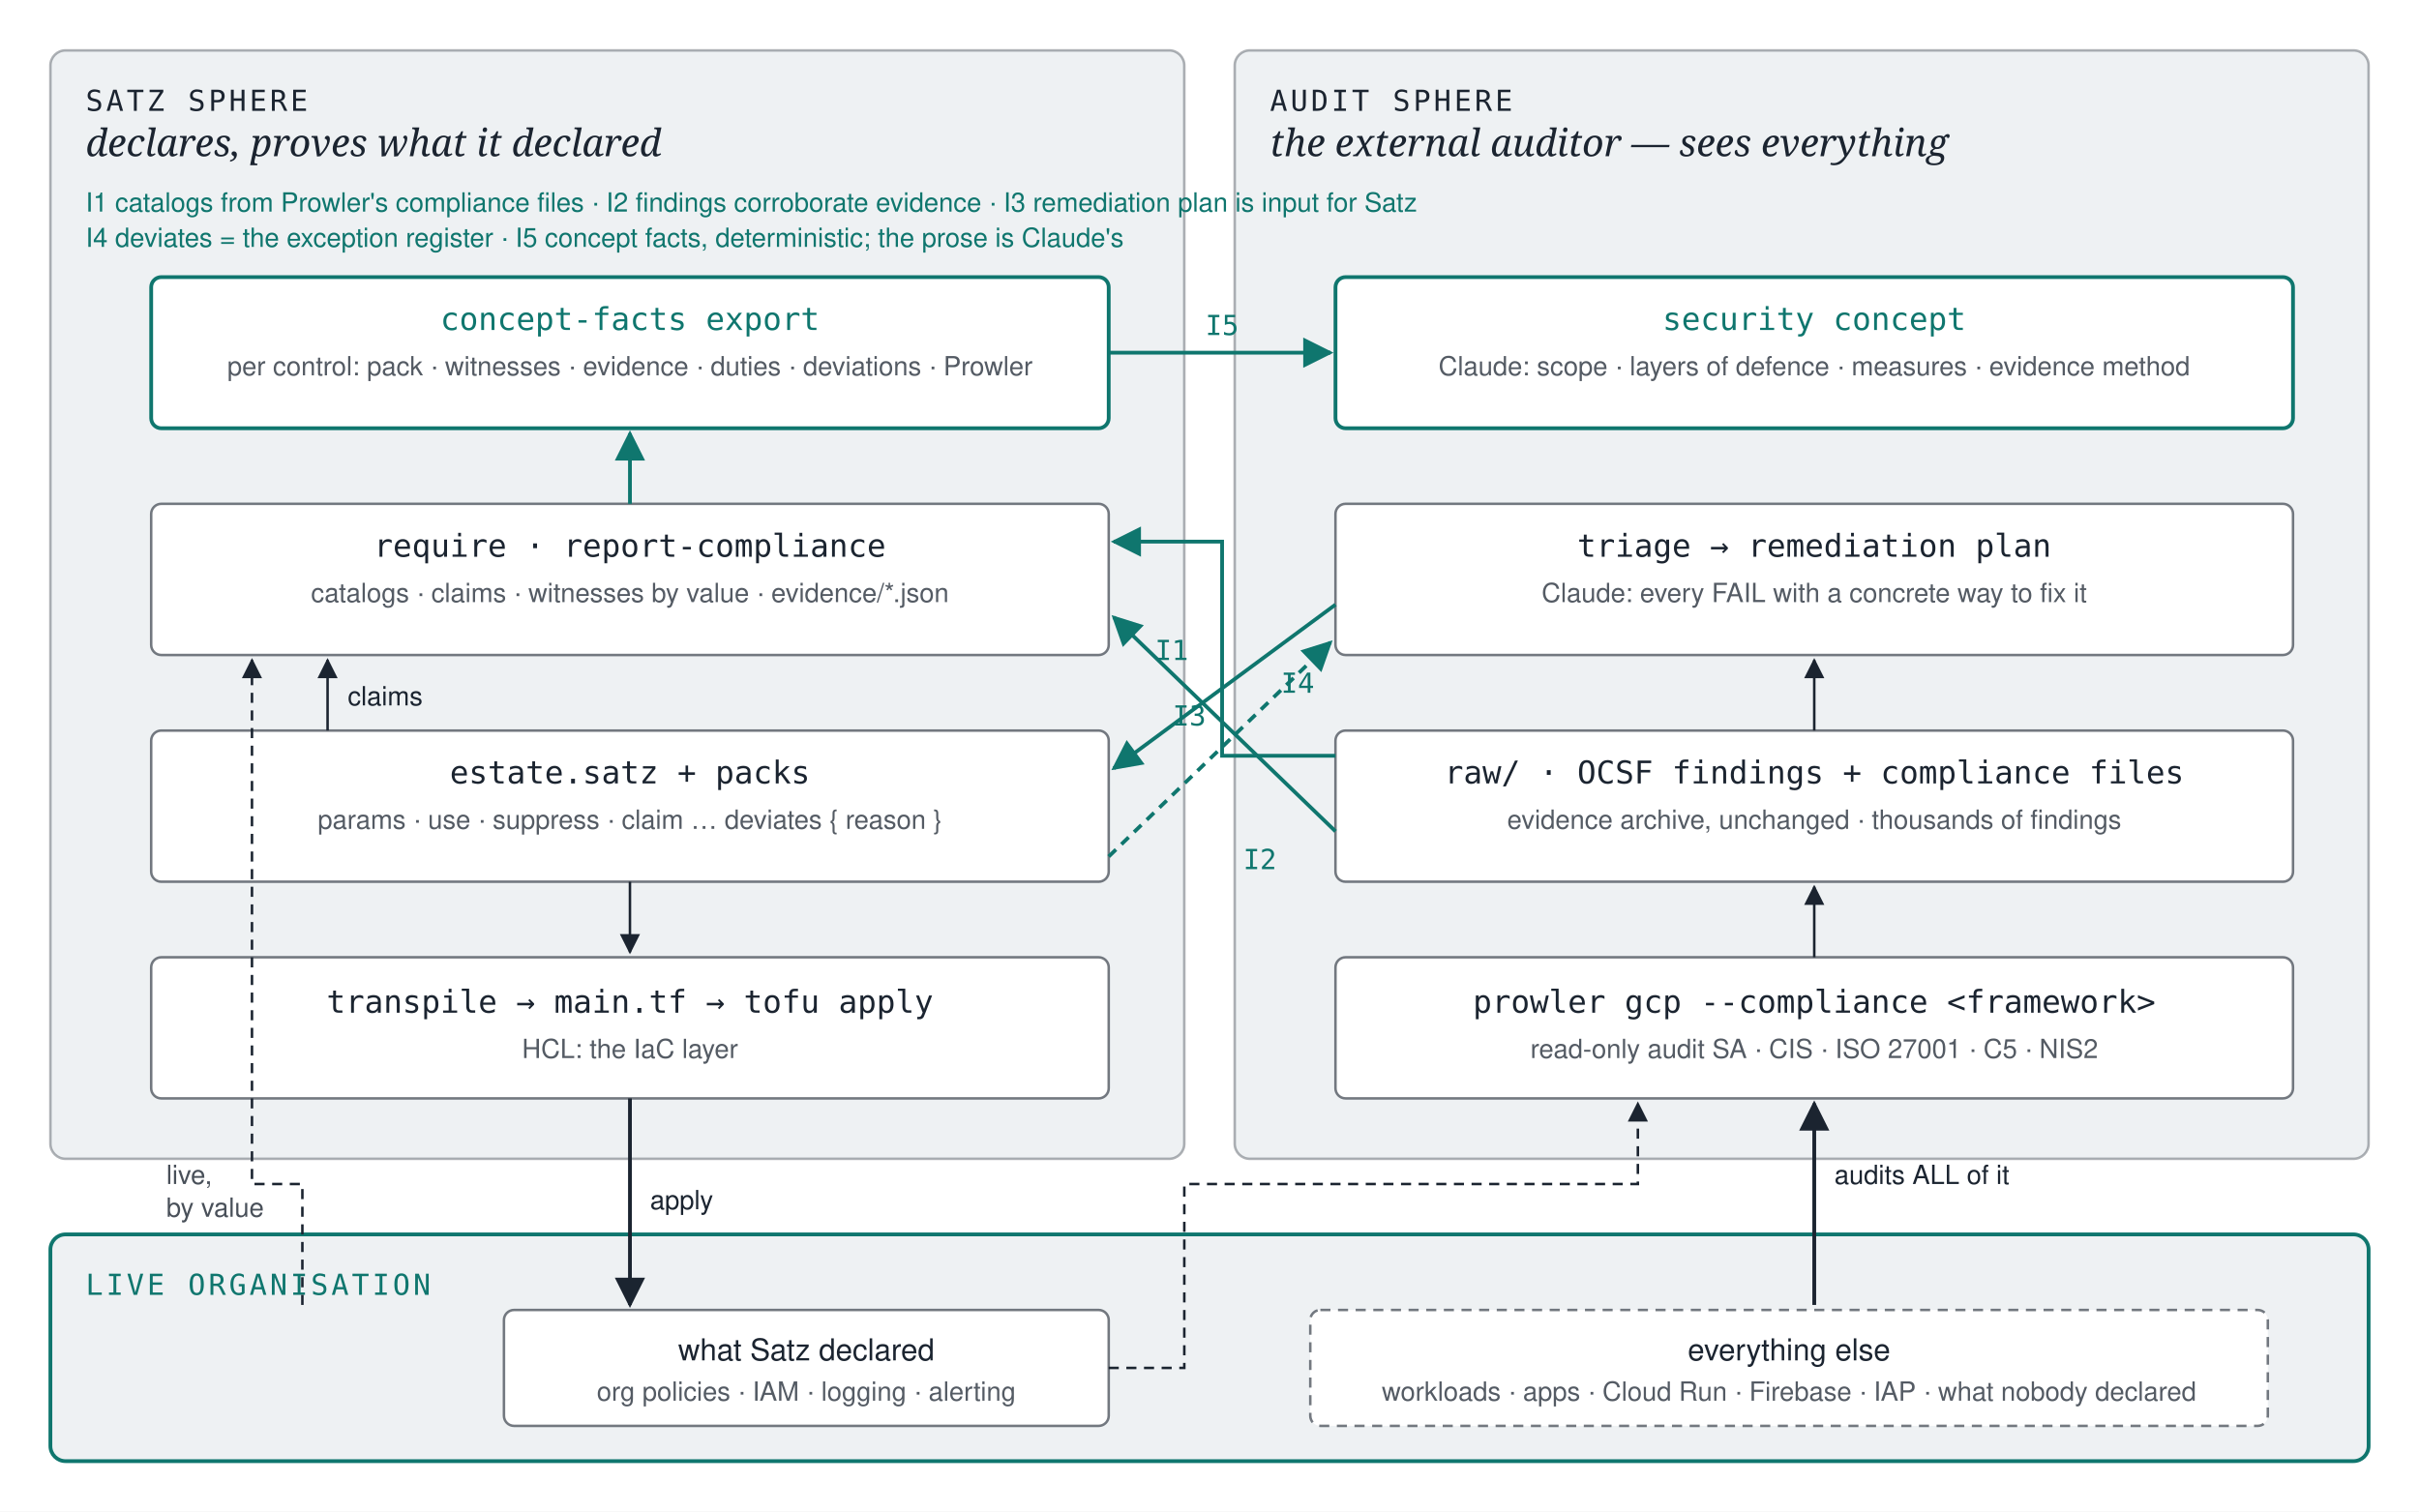
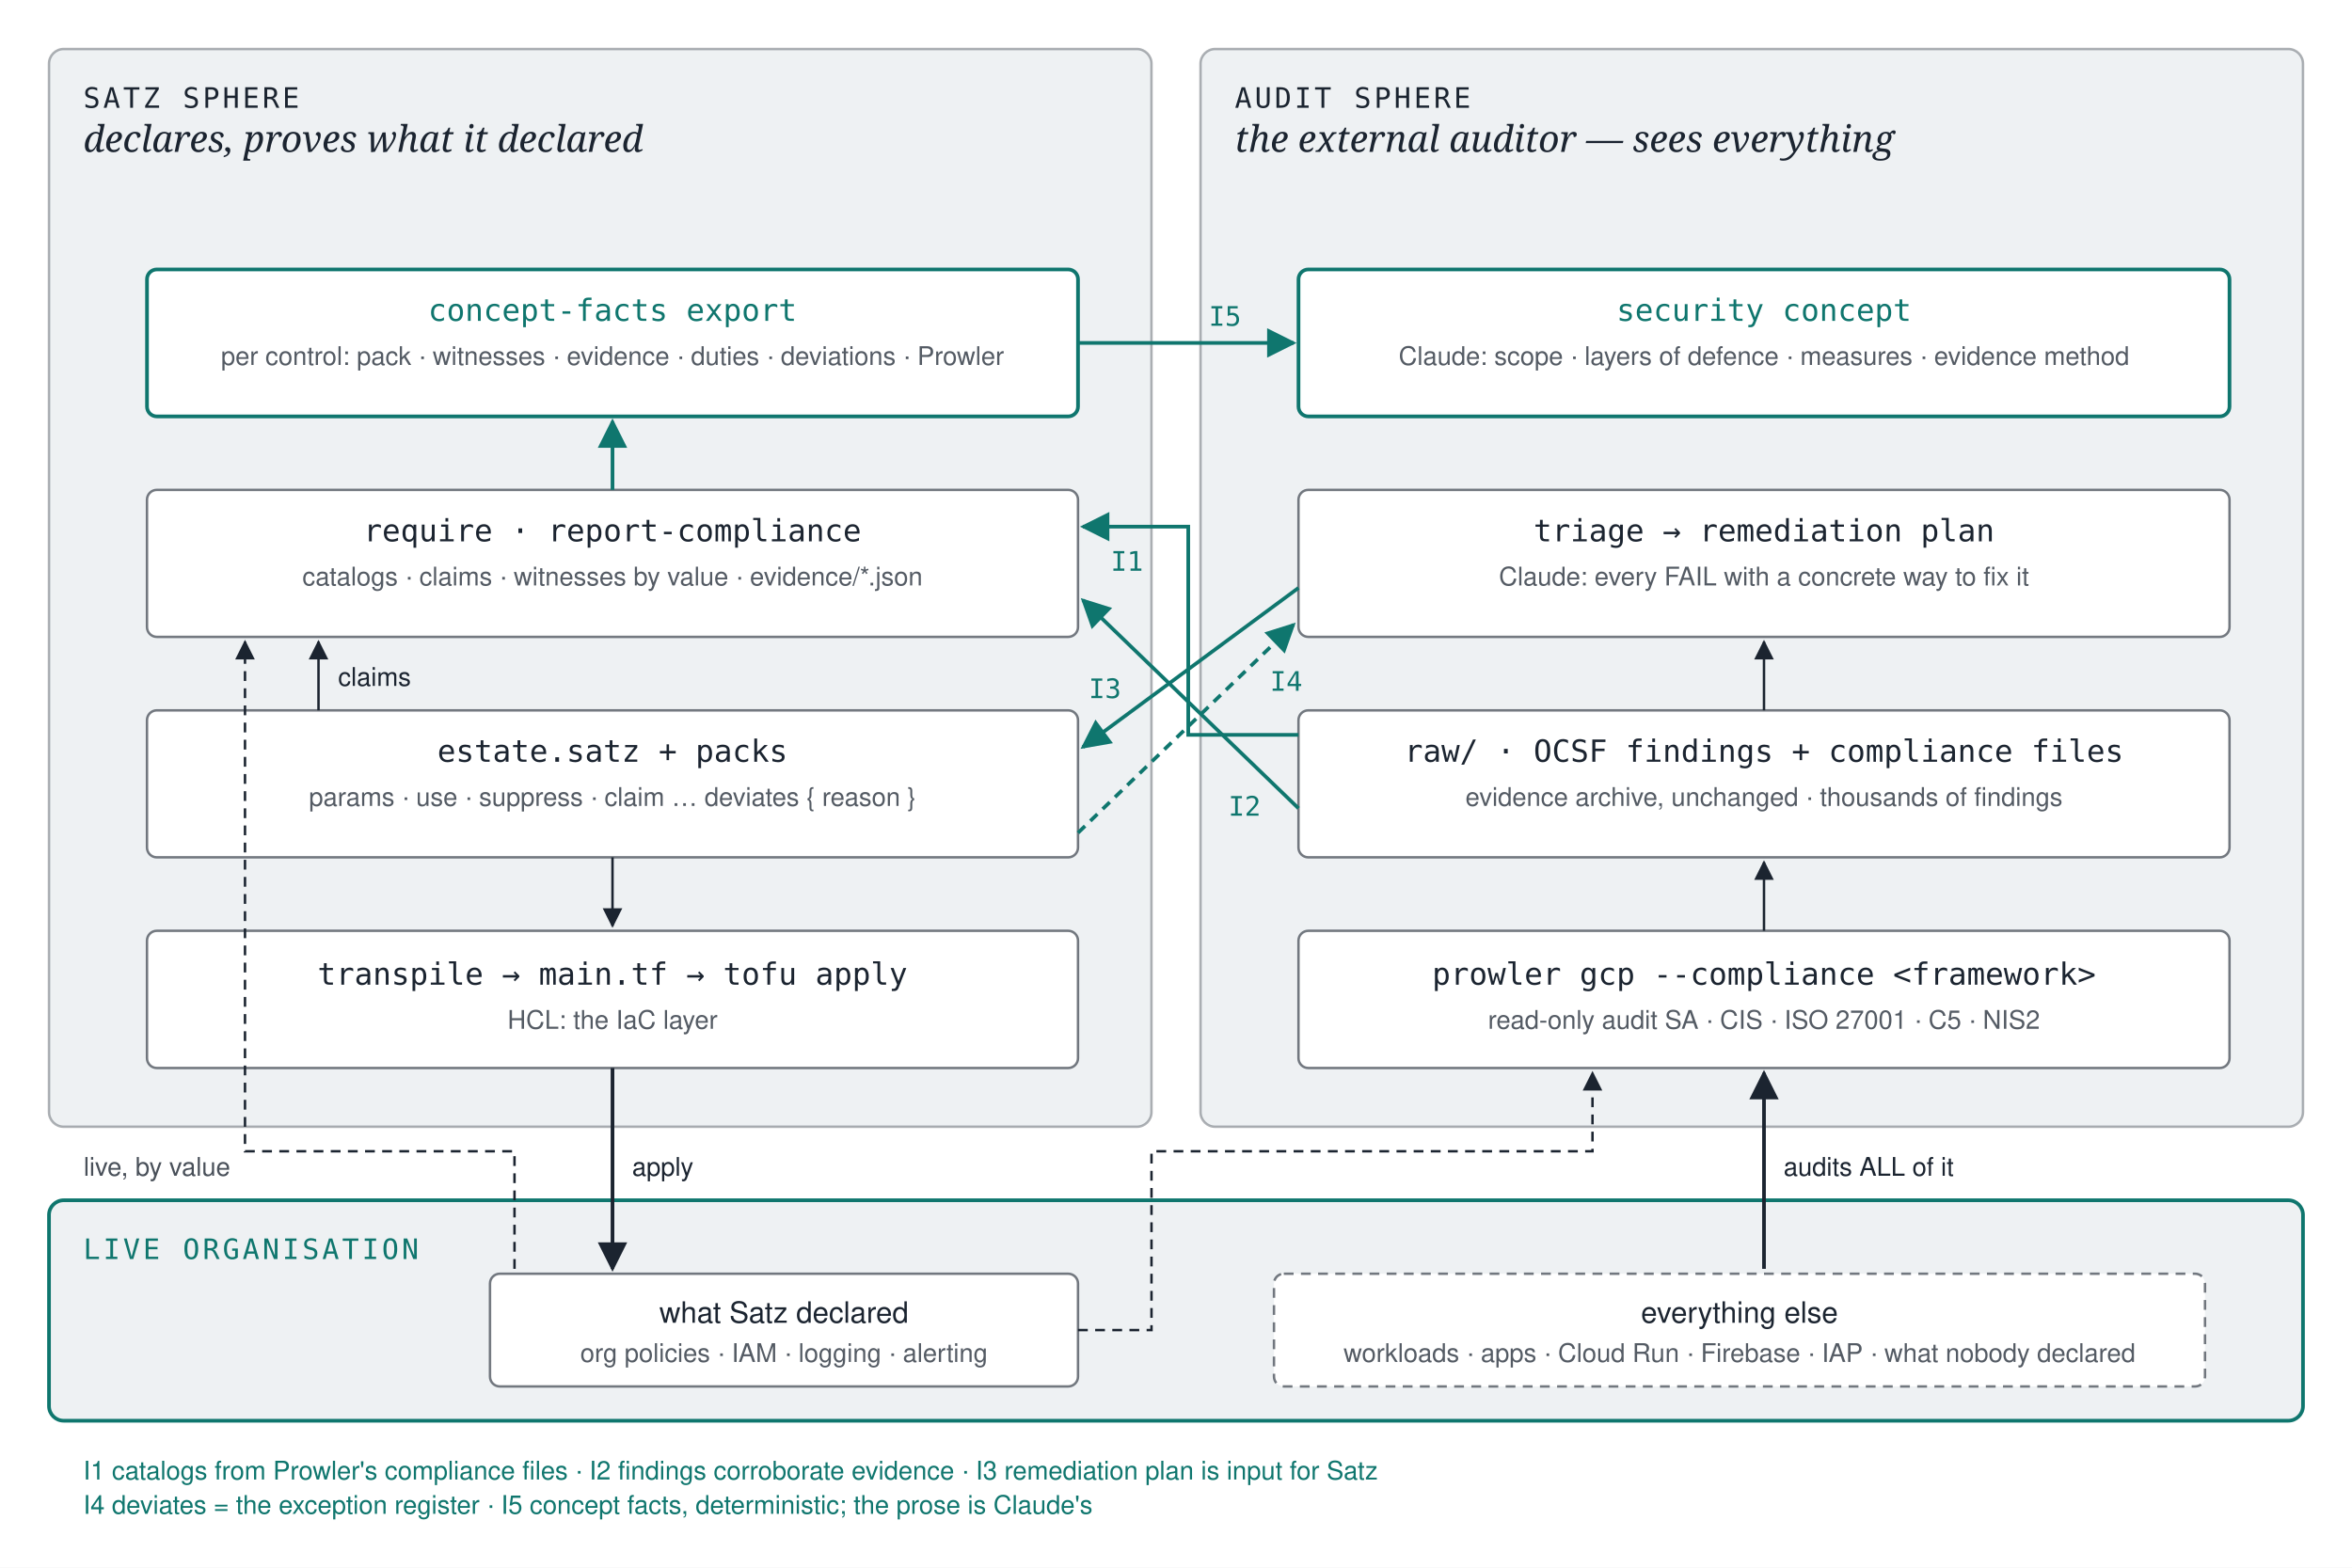
- <svg xmlns="http://www.w3.org/2000/svg" viewBox="0 0 960 600" width="960" height="600" role="img" aria-label="Two spheres over one live organisation. Left, the Satz sphere: estate and packs with deviates claims, transpiled and applied; require and report-compliance judge and verify; a concept-facts export feeds the security concept. Right, the audit sphere: Prowler audits the whole organisation, not only what Satz declared; its OCSF findings and compliance files go to a triage that yields a remediation plan; Claude writes the security concept. Five integration points connect them: catalogs imported from Prowler's compliance files, OCSF findings corroborating the evidence report, the triage feeding the remediation plan back into estate and packs, deviates claims resolving findings as accepted exceptions, and the concept-facts export feeding the concept document.">
+ <svg xmlns="http://www.w3.org/2000/svg" viewBox="0 0 960 640" width="960" height="640" role="img" aria-label="Two spheres over one live organisation. Left, the Satz sphere: estate and packs with deviates claims, transpiled and applied; require and report-compliance judge and verify; a concept-facts export feeds the security concept. Right, the audit sphere: Prowler audits the whole organisation, not only what Satz declared; its OCSF findings and compliance files go to a triage that yields a remediation plan; Claude writes the security concept. Five integration points connect them: catalogs imported from Prowler's compliance files, OCSF findings corroborating the evidence report, the triage feeding the remediation plan back into estate and packs, deviates claims resolving findings as accepted exceptions, and the concept-facts export feeding the concept document.">
  <defs>
    <marker id="a" viewBox="0 0 10 10" refX="9" refY="5" markerWidth="8" markerHeight="8" orient="auto-start-reverse">
      <path d="M0,0 L10,5 L0,10 z" fill="#1B2430" />
    </marker>
    <marker id="aa" viewBox="0 0 10 10" refX="9" refY="5" markerWidth="8" markerHeight="8" orient="auto-start-reverse">
      <path d="M0,0 L10,5 L0,10 z" fill="#0F766E" />
    </marker>
  </defs>
-   <rect x="0" y="0" width="960" height="600" fill="#FFFFFF" />
+   <rect x="0" y="0" width="960" height="640" fill="#FFFFFF" />
  <rect x="20" y="20" width="450" height="440" rx="6" fill="#EEF1F3" stroke="#1B2430" stroke-opacity="0.35" />
  <text x="34" y="44" font-family="IBM Plex Mono, Menlo, monospace" font-size="11.5" letter-spacing="1.2" fill="#1B2430" font-weight="500">SATZ SPHERE</text>
  <text x="34" y="62" font-family="Newsreader, Georgia, serif" font-style="italic" font-size="15" fill="#1B2430">declares, proves what it declared</text>
  <rect x="490" y="20" width="450" height="440" rx="6" fill="#EEF1F3" stroke="#1B2430" stroke-opacity="0.35" />
  <text x="504" y="44" font-family="IBM Plex Mono, Menlo, monospace" font-size="11.5" letter-spacing="1.2" fill="#1B2430" font-weight="500">AUDIT SPHERE</text>
  <text x="504" y="62" font-family="Newsreader, Georgia, serif" font-style="italic" font-size="15" fill="#1B2430">the external auditor — sees everything</text>
  <rect x="20" y="490" width="920" height="90" rx="6" fill="#EEF1F3" stroke="#0F766E" stroke-width="1.5" />
  <text x="34" y="514" font-family="IBM Plex Mono, Menlo, monospace" font-size="11.5" letter-spacing="1.2" fill="#0F766E" font-weight="500">LIVE ORGANISATION</text>
  <rect x="200" y="520" width="240" height="46" rx="4" fill="#FFFFFF" stroke="#1B2430" stroke-opacity="0.6" />
  <text x="320" y="540" text-anchor="middle" font-family="IBM Plex Sans, Helvetica, sans-serif" font-size="12" fill="#1B2430" font-weight="500">what Satz declared</text>
  <text x="320" y="556" text-anchor="middle" font-family="IBM Plex Sans, Helvetica, sans-serif" font-size="10.5" fill="#1B2430" opacity="0.75">org policies · IAM · logging · alerting</text>
  <rect x="520" y="520" width="380" height="46" rx="4" fill="#FFFFFF" stroke="#1B2430" stroke-opacity="0.6" stroke-dasharray="4 3" />
  <text x="710" y="540" text-anchor="middle" font-family="IBM Plex Sans, Helvetica, sans-serif" font-size="12" fill="#1B2430" font-weight="500">everything else</text>
  <text x="710" y="556" text-anchor="middle" font-family="IBM Plex Sans, Helvetica, sans-serif" font-size="10.5" fill="#1B2430" opacity="0.75">workloads · apps · Cloud Run · Firebase · IAP · what nobody declared</text>
  <rect x="60" y="380" width="380" height="56" rx="4" fill="#FFFFFF" stroke="#1B2430" stroke-opacity="0.6" />
  <text x="250" y="402" text-anchor="middle" font-family="IBM Plex Mono, Menlo, monospace" font-size="12.5" fill="#1B2430" font-weight="500">transpile → main.tf → tofu apply</text>
  <text x="250" y="420" text-anchor="middle" font-family="IBM Plex Sans, Helvetica, sans-serif" font-size="10.5" fill="#1B2430" opacity="0.75">HCL: the IaC layer</text>
  <rect x="60" y="290" width="380" height="60" rx="4" fill="#FFFFFF" stroke="#1B2430" stroke-opacity="0.6" />
  <text x="250" y="311" text-anchor="middle" font-family="IBM Plex Mono, Menlo, monospace" font-size="12.5" fill="#1B2430" font-weight="500">estate.satz + packs</text>
  <text x="250" y="329" text-anchor="middle" font-family="IBM Plex Sans, Helvetica, sans-serif" font-size="10.5" fill="#1B2430" opacity="0.75">params · use · suppress · claim … deviates { reason }</text>
  <rect x="60" y="200" width="380" height="60" rx="4" fill="#FFFFFF" stroke="#1B2430" stroke-opacity="0.6" />
  <text x="250" y="221" text-anchor="middle" font-family="IBM Plex Mono, Menlo, monospace" font-size="12.5" fill="#1B2430" font-weight="500">require · report-compliance</text>
  <text x="250" y="239" text-anchor="middle" font-family="IBM Plex Sans, Helvetica, sans-serif" font-size="10.5" fill="#1B2430" opacity="0.75">catalogs · claims · witnesses by value · evidence/*.json</text>
  <rect x="60" y="110" width="380" height="60" rx="4" fill="#FFFFFF" stroke="#0F766E" stroke-width="1.5" />
  <text x="250" y="131" text-anchor="middle" font-family="IBM Plex Mono, Menlo, monospace" font-size="12.5" fill="#0F766E" font-weight="500">concept-facts export</text>
  <text x="250" y="149" text-anchor="middle" font-family="IBM Plex Sans, Helvetica, sans-serif" font-size="10.5" fill="#1B2430" opacity="0.75">per control: pack · witnesses · evidence · duties · deviations · Prowler</text>
  <rect x="530" y="380" width="380" height="56" rx="4" fill="#FFFFFF" stroke="#1B2430" stroke-opacity="0.6" />
  <text x="720" y="402" text-anchor="middle" font-family="IBM Plex Mono, Menlo, monospace" font-size="12.5" fill="#1B2430" font-weight="500">prowler gcp --compliance &lt;framework&gt;</text>
  <text x="720" y="420" text-anchor="middle" font-family="IBM Plex Sans, Helvetica, sans-serif" font-size="10.5" fill="#1B2430" opacity="0.75">read-only audit SA · CIS · ISO 27001 · C5 · NIS2</text>
  <rect x="530" y="290" width="380" height="60" rx="4" fill="#FFFFFF" stroke="#1B2430" stroke-opacity="0.6" />
  <text x="720" y="311" text-anchor="middle" font-family="IBM Plex Mono, Menlo, monospace" font-size="12.5" fill="#1B2430" font-weight="500">raw/ · OCSF findings + compliance files</text>
  <text x="720" y="329" text-anchor="middle" font-family="IBM Plex Sans, Helvetica, sans-serif" font-size="10.5" fill="#1B2430" opacity="0.75">evidence archive, unchanged · thousands of findings</text>
  <rect x="530" y="200" width="380" height="60" rx="4" fill="#FFFFFF" stroke="#1B2430" stroke-opacity="0.6" />
  <text x="720" y="221" text-anchor="middle" font-family="IBM Plex Mono, Menlo, monospace" font-size="12.5" fill="#1B2430" font-weight="500">triage → remediation plan</text>
  <text x="720" y="239" text-anchor="middle" font-family="IBM Plex Sans, Helvetica, sans-serif" font-size="10.5" fill="#1B2430" opacity="0.75">Claude: every FAIL with a concrete way to fix it</text>
  <rect x="530" y="110" width="380" height="60" rx="4" fill="#FFFFFF" stroke="#0F766E" stroke-width="1.5" />
  <text x="720" y="131" text-anchor="middle" font-family="IBM Plex Mono, Menlo, monospace" font-size="12.5" fill="#0F766E" font-weight="500">security concept</text>
  <text x="720" y="149" text-anchor="middle" font-family="IBM Plex Sans, Helvetica, sans-serif" font-size="10.5" fill="#1B2430" opacity="0.75">Claude: scope · layers of defence · measures · evidence method</text>
  <line x1="250" y1="350" x2="250" y2="378" stroke="#1B2430" marker-end="url(#a)" />
  <line x1="250" y1="436" x2="250" y2="518" stroke="#1B2430" stroke-width="1.5" marker-end="url(#a)" />
  <text x="258" y="480" font-family="IBM Plex Sans, Helvetica, sans-serif" font-size="10.5" fill="#1B2430">apply</text>
  <line x1="130" y1="290" x2="130" y2="262" stroke="#1B2430" marker-end="url(#a)" />
  <text x="138" y="280" font-family="IBM Plex Sans, Helvetica, sans-serif" font-size="10.5" fill="#1B2430">claims</text>
-   <polyline points="120,518 120,470 100,470 100,262" fill="none" stroke="#1B2430" stroke-dasharray="4 3" marker-end="url(#a)" />
-   <text x="66" y="470" font-family="IBM Plex Sans, Helvetica, sans-serif" font-size="10.5" fill="#1B2430" opacity="0.8">live,</text>
-   <text x="66" y="483" font-family="IBM Plex Sans, Helvetica, sans-serif" font-size="10.5" fill="#1B2430" opacity="0.8">by value</text>
+   <polyline points="210,518 210,470 100,470 100,262" fill="none" stroke="#1B2430" stroke-dasharray="4 3" marker-end="url(#a)" />
+   <text x="94" y="480" text-anchor="end" font-family="IBM Plex Sans, Helvetica, sans-serif" font-size="10.5" fill="#1B2430" opacity="0.8">live, by value</text>
  <line x1="250" y1="200" x2="250" y2="172" stroke="#0F766E" stroke-width="1.5" marker-end="url(#aa)" />
  <polyline points="720,518 720,470 720,438" fill="none" stroke="#1B2430" stroke-width="1.5" marker-end="url(#a)" />
-   <text x="728" y="470" font-family="IBM Plex Sans, Helvetica, sans-serif" font-size="10.5" fill="#1B2430">audits ALL of it</text>
+   <text x="728" y="480" font-family="IBM Plex Sans, Helvetica, sans-serif" font-size="10.5" fill="#1B2430">audits ALL of it</text>
  <polyline points="440,543 470,543 470,470 650,470 650,438" fill="none" stroke="#1B2430" stroke-dasharray="4 3" marker-end="url(#a)" />
  <line x1="720" y1="380" x2="720" y2="352" stroke="#1B2430" marker-end="url(#a)" />
  <line x1="720" y1="290" x2="720" y2="262" stroke="#1B2430" marker-end="url(#a)" />
  <polyline points="530,300 485,300 485,215 442,215" fill="none" stroke="#0F766E" stroke-width="1.5" marker-end="url(#aa)" />
-   <text x="465" y="262" text-anchor="middle" font-family="IBM Plex Mono, Menlo, monospace" font-size="11" fill="#0F766E" font-weight="500">I1</text>
+   <text x="460" y="233" text-anchor="middle" font-family="IBM Plex Mono, Menlo, monospace" font-size="11" fill="#0F766E" font-weight="500">I1</text>
  <line x1="530" y1="330" x2="442" y2="245" stroke="#0F766E" stroke-width="1.5" marker-end="url(#aa)" />
-   <text x="500" y="345" text-anchor="middle" font-family="IBM Plex Mono, Menlo, monospace" font-size="11" fill="#0F766E" font-weight="500">I2</text>
+   <text x="508" y="333" text-anchor="middle" font-family="IBM Plex Mono, Menlo, monospace" font-size="11" fill="#0F766E" font-weight="500">I2</text>
  <line x1="530" y1="240" x2="442" y2="305" stroke="#0F766E" stroke-width="1.5" marker-end="url(#aa)" />
-   <text x="472" y="288" text-anchor="middle" font-family="IBM Plex Mono, Menlo, monospace" font-size="11" fill="#0F766E" font-weight="500">I3</text>
+   <text x="451" y="285" text-anchor="middle" font-family="IBM Plex Mono, Menlo, monospace" font-size="11" fill="#0F766E" font-weight="500">I3</text>
  <line x1="440" y1="340" x2="528" y2="255" stroke="#0F766E" stroke-width="1.5" stroke-dasharray="4 3" marker-end="url(#aa)" />
-   <text x="515" y="275" text-anchor="middle" font-family="IBM Plex Mono, Menlo, monospace" font-size="11" fill="#0F766E" font-weight="500">I4</text>
+   <text x="525" y="282" text-anchor="middle" font-family="IBM Plex Mono, Menlo, monospace" font-size="11" fill="#0F766E" font-weight="500">I4</text>
  <line x1="440" y1="140" x2="528" y2="140" stroke="#0F766E" stroke-width="1.5" marker-end="url(#aa)" />
-   <text x="485" y="133" text-anchor="middle" font-family="IBM Plex Mono, Menlo, monospace" font-size="11" fill="#0F766E" font-weight="500">I5</text>
-   <text x="34" y="84" font-family="IBM Plex Sans, Helvetica, sans-serif" font-size="10.5" fill="#0F766E">I1 catalogs from Prowler's compliance files · I2 findings corroborate evidence · I3 remediation plan is input for Satz</text>
-   <text x="34" y="98" font-family="IBM Plex Sans, Helvetica, sans-serif" font-size="10.5" fill="#0F766E">I4 deviates = the exception register · I5 concept facts, deterministic; the prose is Claude's</text>
+   <text x="500" y="133" text-anchor="middle" font-family="IBM Plex Mono, Menlo, monospace" font-size="11" fill="#0F766E" font-weight="500">I5</text>
+   <text x="34" y="604" font-family="IBM Plex Sans, Helvetica, sans-serif" font-size="10.5" fill="#0F766E">I1 catalogs from Prowler's compliance files · I2 findings corroborate evidence · I3 remediation plan is input for Satz</text>
+   <text x="34" y="618" font-family="IBM Plex Sans, Helvetica, sans-serif" font-size="10.5" fill="#0F766E">I4 deviates = the exception register · I5 concept facts, deterministic; the prose is Claude's</text>
</svg>
